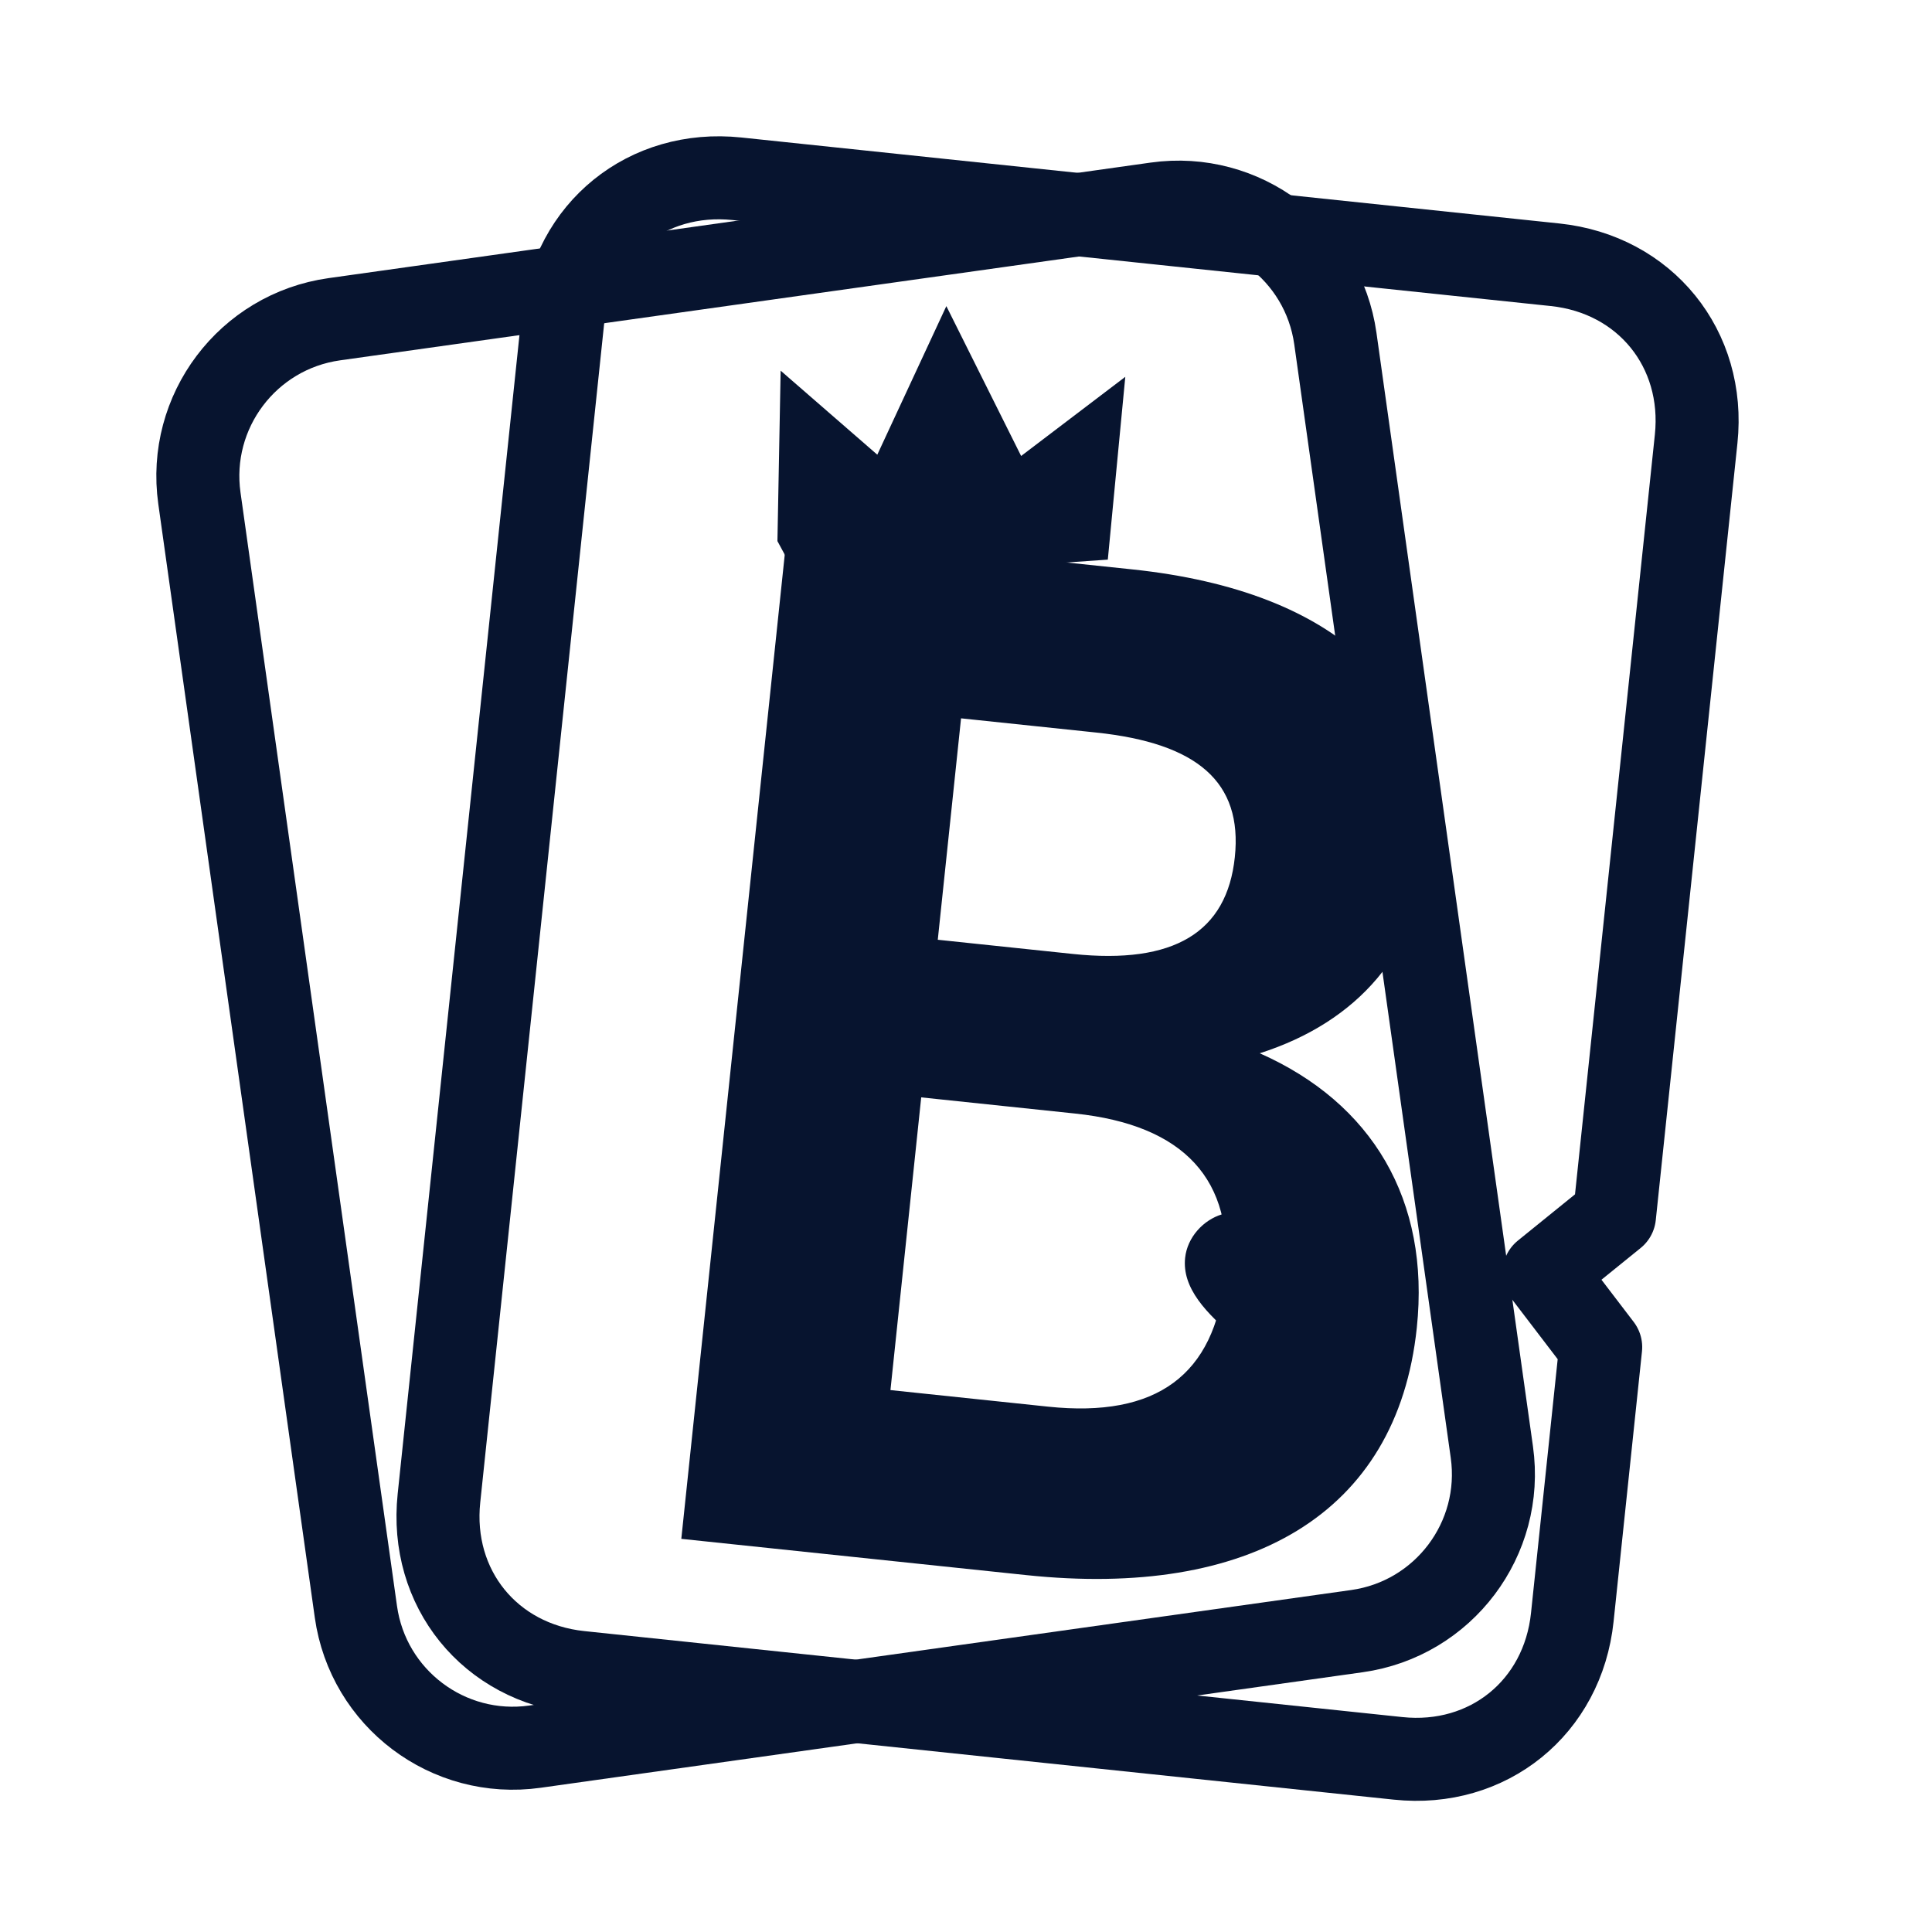
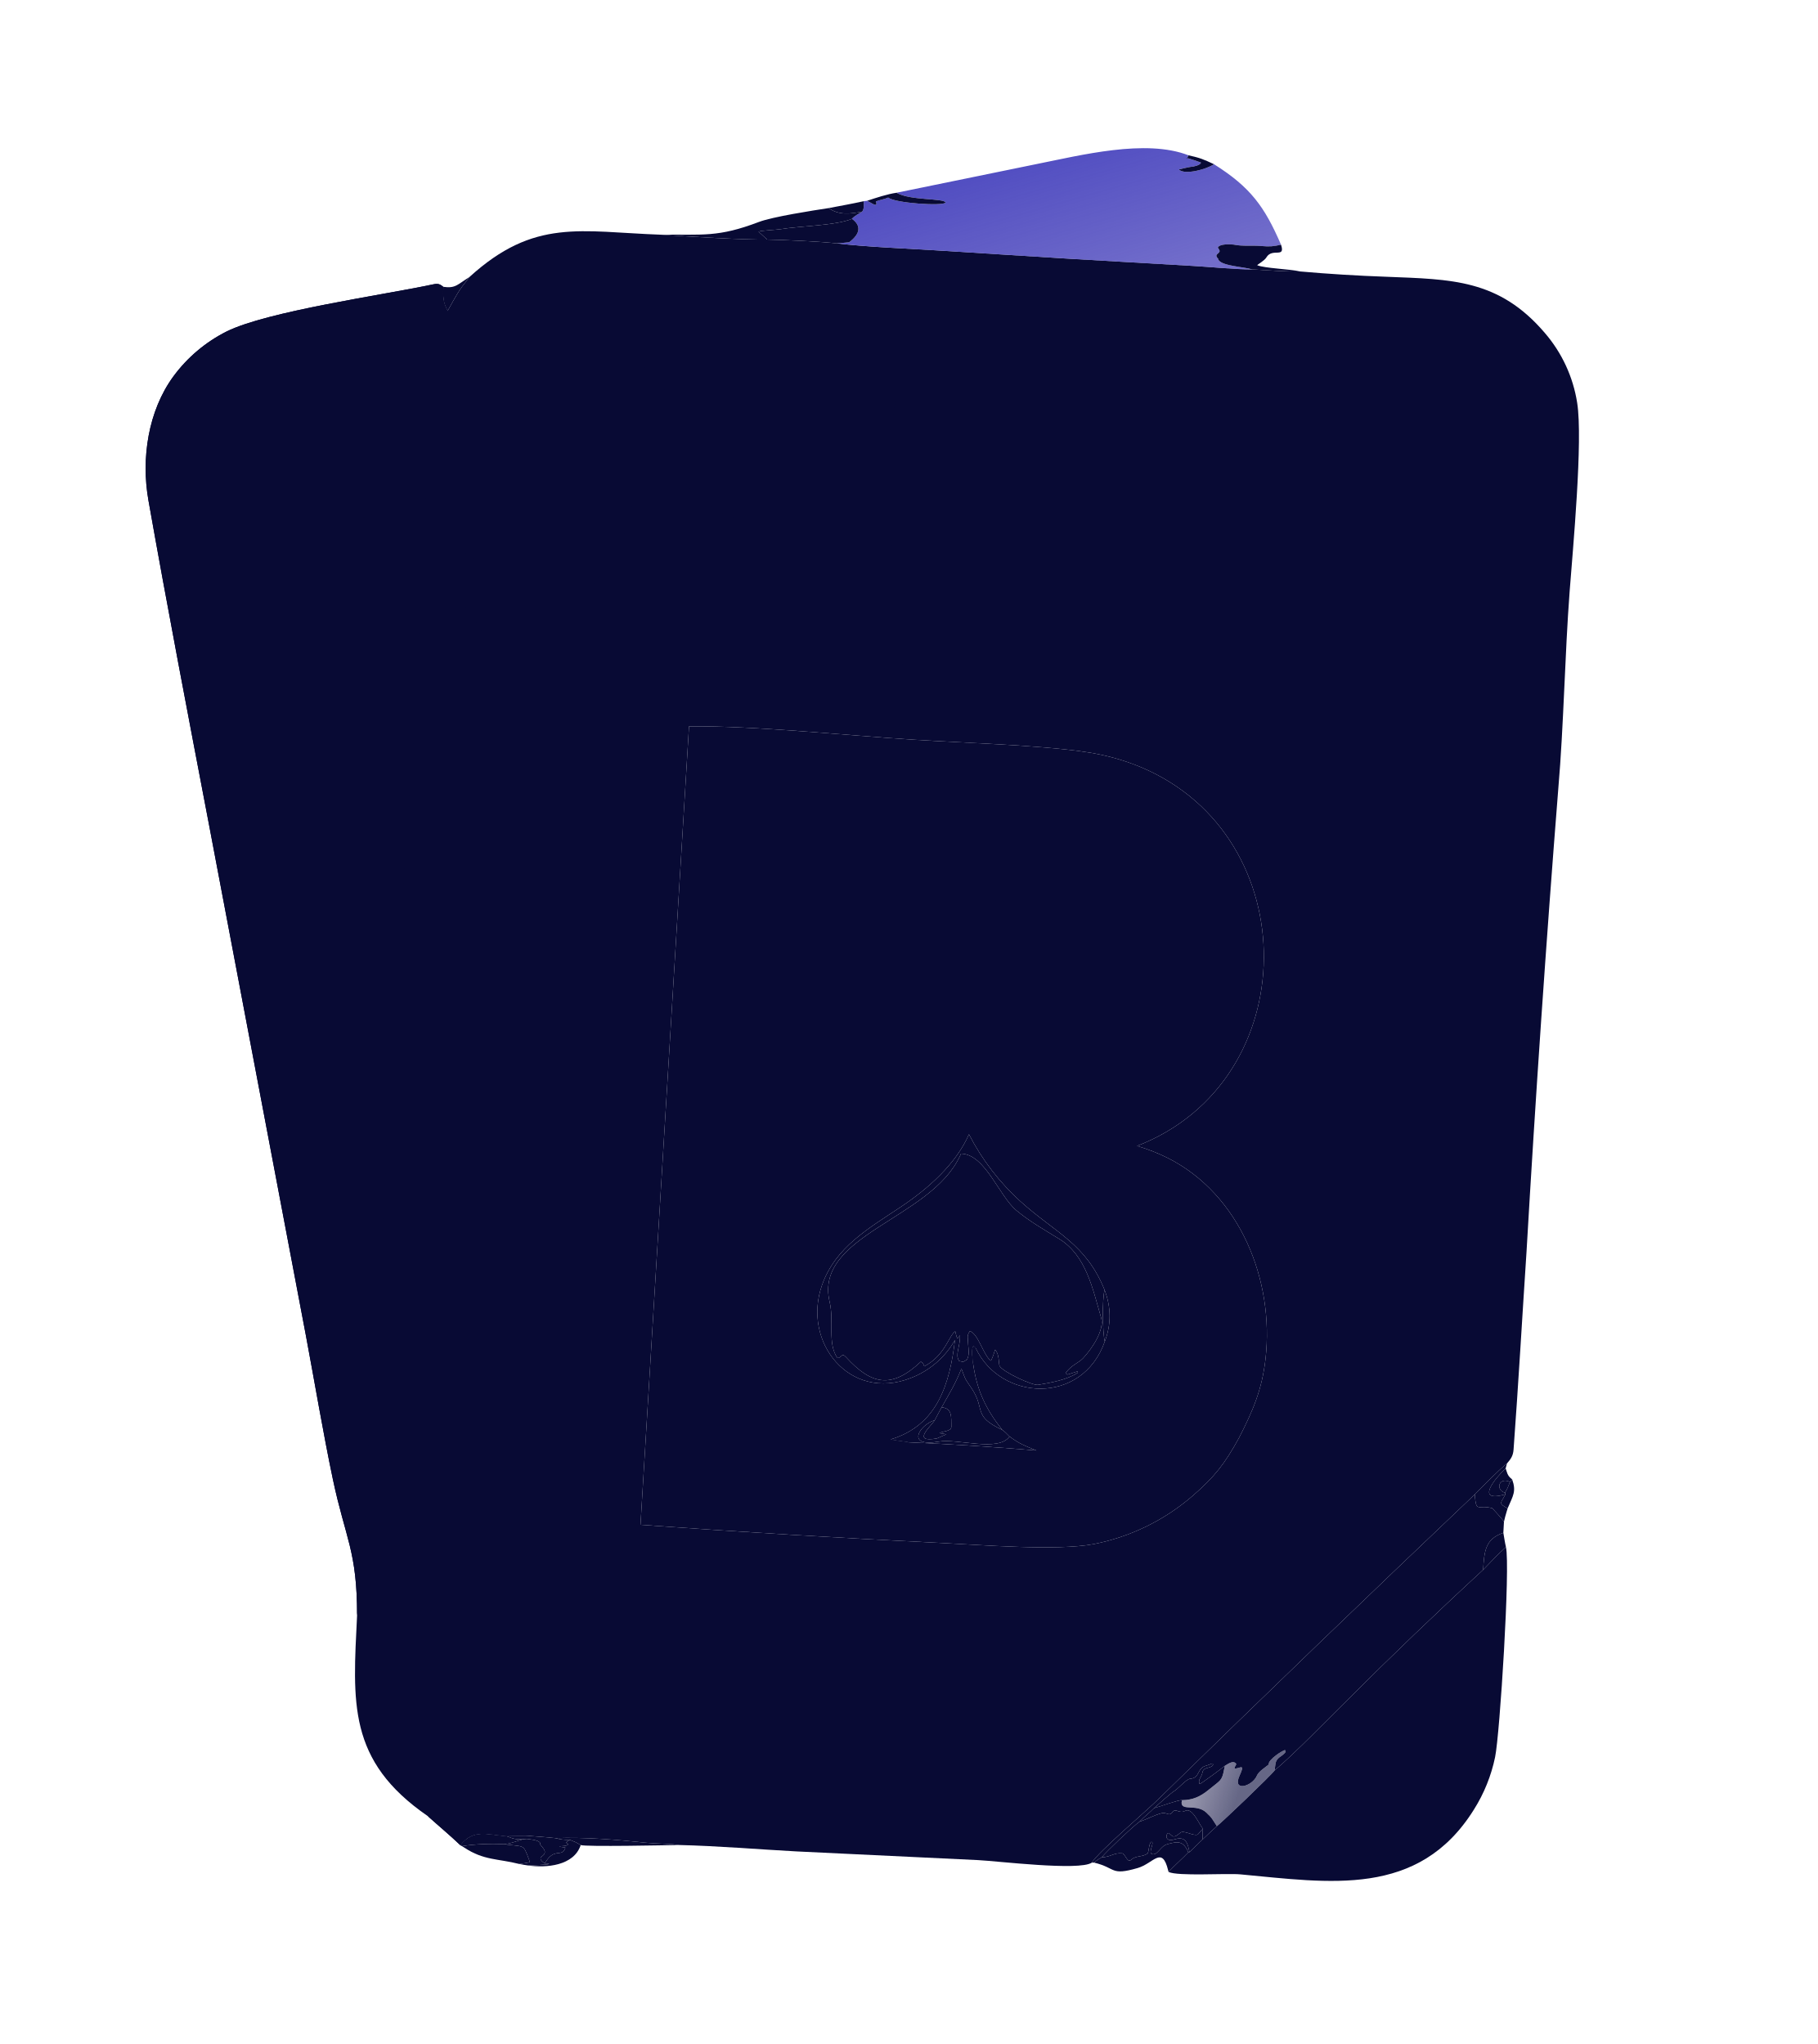
- <svg xmlns="http://www.w3.org/2000/svg" viewBox="0 0 512 512">
-   <g fill="none" stroke="#07142F" stroke-width="22">
-     <rect x="72" y="68" width="304" height="382" rx="42" transform="rotate(-8 220 258)" />
-     <path stroke-linejoin="round" d="M174 58h218c24 0 42 18 42 42v207l-17 17 17 18v72c0 24-18 42-42 42H174c-24 0-42-18-42-42V100c0-24 18-42 42-42Z" transform="rotate(6 286 256)" />
-   </g>
-   <g transform="rotate(6 286 256)" fill="#07142F">
-     <path fill-rule="evenodd" d="M197 150h92c55 0 86 24 86 66 0 27-14 47-39 58 31 10 49 34 49 68 0 50-37 76-96 76h-92V150Zm51 44v59h36c27 0 40-10 40-30 0-20-13-29-40-29h-36Zm0 101v78h42c29 0 43-13 43-39 0-26-15-39-44-39h-41Z" />
-     <path d="m193 145 4-45 24 24 21-38 17 41 29-19-8 48h-82l-5-11Z" transform="rotate(-10 236 139)" />
-     <path d="M331 323c8-13 23-4 23 7 0 8-7 14-16 20-9-6-16-12-16-20 0-11 15-20 23-7 2-5 5-9 8-13 3 4 6 8 8 13Zm7 23c2 14 8 21 18 27h-36c10-6 16-13 18-27Z" />
-   </g>
+ <svg xmlns="http://www.w3.org/2000/svg" viewBox="256 224 512 576">
+   <path fill="#080A34" d="M388.259 302.058C406.576 285.399 419.5 289.33 442.245 290.142C449.264 290.648 465.791 291.622 472.148 291.508C476.618 291.568 487.529 292.091 491.73 292.586C500.211 293.576 510.504 293.994 519.1 294.511L557.466 296.926L592.064 298.936C597 299.223 604.104 299.926 608.813 299.922C612.81 300.152 618.447 300.577 622.254 300.495C630.349 301.207 638.462 301.705 646.584 301.991C664.871 302.725 678.262 302.632 691.221 317.826C696.038 323.413 699.195 330.237 700.333 337.526C701.997 348.112 699.108 378.846 698.209 390.677C696.855 408.505 696.542 428.552 695.03 446.033C691.579 489.563 688.59 533.129 686.064 576.722C684.839 595.255 683.781 613.97 682.411 632.503C682.284 634.233 681.665 635.124 680.56 636.397C677.849 638.575 674.051 642.581 671.471 645.135C641.616 673.479 611.971 702.042 582.536 730.821C578.678 734.616 565.572 745.71 563.576 748.907C559.985 751.267 537.09 748.45 531.551 748.178L480.267 745.722C469.096 745.119 458.485 744.192 447.26 743.922C444.087 743.475 441.134 743.609 438.002 743.282C429.718 742.416 420.713 741.674 412.398 741.978C409.857 741.689 407.632 741.571 405.116 741.359C402.734 741.341 401.135 741.3 398.747 741.445C393.274 740.977 389.305 739.315 385.677 743.966C382.741 741.153 379.475 738.454 376.518 735.783C353.826 720.146 355.404 703.779 356.6 679.201C356.609 661.008 353.323 657.639 349.792 640.921C347.089 628.123 344.622 613.374 342.167 600.305L314.82 456.087C309.027 425.728 303.199 395.419 297.813 364.981C295.728 353.197 297.717 339.789 304.867 330.04C308.795 324.713 313.923 320.386 319.835 317.412C331.343 311.704 363.845 307.16 378.046 304.128C379.491 303.819 379.971 304.097 380.892 304.826C380.807 307.857 380.771 309.046 382.105 311.613C384.777 306.884 384.834 306.403 388.259 302.058ZM436.442 653.689C464.553 655.718 492.687 657.419 520.838 658.791C532.572 659.353 553.531 661.094 564.107 659.131C574.368 657.126 583.929 652.482 591.85 645.658C598.145 640.248 601.097 636.423 605.009 629.283C608.978 621.579 611.564 615.564 612.541 606.828C615.001 584.845 605.404 560.597 584.94 550.291C582.173 548.925 579.294 547.799 576.334 546.926C623.579 528.673 623.984 459.771 577.432 440.192C572.275 438.052 566.863 436.588 561.331 435.836C548.576 433.981 527.289 433.321 513.687 432.467C494.605 431.269 468.819 428.493 450.113 428.691L436.442 653.689Z" />
+   <path fill="#080A34" d="M356.6 679.201C356.609 661.008 353.323 657.639 349.792 640.921C347.089 628.123 344.622 613.374 342.167 600.305L314.82 456.087C309.027 425.728 303.199 395.419 297.813 364.981C295.728 353.197 297.717 339.789 304.867 330.04C308.795 324.713 313.923 320.386 319.835 317.412C331.343 311.704 363.845 307.16 378.046 304.128C379.491 303.819 379.971 304.097 380.892 304.826C380.807 307.857 380.771 309.046 382.105 311.613C377.691 322.625 377.712 332.971 377.062 344.661C376.559 353.697 375.79 362.833 375.475 371.865C369.048 369.771 363.504 369.235 356.744 368.781C363.487 372.875 369.714 376.044 375.212 381.899C372.806 437.097 367.873 493.917 364.831 549.278C363.319 578.065 361.583 606.84 359.622 635.599C358.835 647.875 358.266 667.66 356.6 679.201Z" />
+   <path fill="#080A34" d="M430.142 319.248C435.32 325.25 446.599 337.369 450.968 343.256C448.37 346.157 445.544 348.942 446.156 353.078C448.205 366.925 467.519 373.157 478.822 372.912C496.113 361.24 495.657 333.728 514.65 319.825C507.708 336.036 504.669 348.768 505.768 366.77C506.935 385.863 513.417 398.042 521.657 414.541C504.507 406.274 471.659 412.739 454.29 418.92C437.152 425.02 417.007 436.209 406.602 451.43C404.043 426.519 394.851 398.59 375.212 381.899C369.714 376.044 363.487 372.875 356.744 368.781C363.504 369.235 369.048 369.771 375.475 371.865C387.51 380.751 402.658 390.443 417.211 393.798C425.66 387.526 432.386 377.731 433.831 367.2C434.91 359.331 432.749 353.07 424.186 352.223C423.335 350.442 429.376 323.481 430.142 319.248Z" />
+   <path fill="#080A34" d="M376.518 735.783C380.57 736.713 383.346 738.508 388.364 739.569C394.72 740.912 399.086 740.631 405.116 741.359C402.734 741.341 401.135 741.3 398.747 741.445C393.274 740.977 389.305 739.315 385.677 743.966C382.741 741.153 379.475 738.454 376.518 735.783Z" />
+   <path fill="#080A34" d="M450.113 428.691C468.819 428.493 494.605 431.269 513.687 432.467C527.289 433.321 548.576 433.981 561.331 435.836C566.863 436.588 572.275 438.052 577.432 440.192C623.984 459.771 623.579 528.673 576.334 546.926C579.294 547.799 582.173 548.925 584.94 550.291C605.404 560.597 615.001 584.845 612.541 606.828C611.564 615.564 608.978 621.579 605.009 629.283C601.097 636.423 598.145 640.248 591.85 645.658C583.929 652.482 574.368 657.126 564.107 659.131C553.531 661.094 532.572 659.353 520.838 658.791C492.687 657.419 464.553 655.718 436.442 653.689L450.113 428.691ZM506.892 629.633C508.821 630.073 510.121 630.107 512.02 630.445C524.018 630.971 536.004 631.739 547.971 632.749C544.669 631.381 543.303 630.933 540.418 628.811C539.715 628.129 539.168 627.479 538.358 626.946C533.678 621.012 531.242 615.82 530.168 608.4C530.038 607.596 529.526 603.652 530.298 603.335C530.555 603.505 530.695 603.682 530.907 603.936C537.91 618.799 560.867 620.079 567.247 602.042C569.114 597.156 569.029 592.33 567.18 587.476C561.885 574.416 553.444 571.522 543.568 562.621C537.6 557.23 532.659 550.802 528.983 543.649C525.282 552.109 517.369 559.034 509.822 564.081C500.834 570.093 491.369 575.36 487.567 586.184C481.924 602.25 495.416 619.044 512.543 612.343C517.831 610.33 522.251 606.534 525.039 601.61C523.579 613.782 520.225 625.673 506.892 629.633Z" />
+   <path fill="#080A34" d="M525.039 601.61C522.251 606.534 517.831 610.33 512.543 612.343C495.416 619.044 481.924 602.25 487.567 586.184C491.369 575.36 500.834 570.093 509.822 564.081C517.369 559.034 525.282 552.109 528.983 543.649C532.659 550.802 537.6 557.23 543.568 562.621C553.444 571.522 561.885 574.416 567.18 587.476C566.509 590.223 566.576 599.285 567.247 602.042C560.867 620.079 537.91 618.799 530.907 603.936C530.695 603.682 530.555 603.505 530.298 603.335C529.526 603.652 530.038 607.596 530.168 608.4C531.242 615.82 533.678 621.012 538.358 626.946C529.852 622.929 533.764 621.217 529.69 615.175C527.775 612.336 528.225 613.325 526.859 609.688C525.118 614.079 523.54 616.545 521.278 620.584C520.629 621.832 519.968 622.941 519.338 624.216C514.996 625.523 511.075 631.936 520.504 630.242C525.711 629.307 537.251 633.276 540.418 628.811C543.303 630.933 544.669 631.381 547.971 632.749C536.004 631.739 524.018 630.971 512.02 630.445C510.121 630.107 508.821 630.073 506.892 629.633C520.225 625.673 523.579 613.782 525.039 601.61ZM528.756 602.875C528.7 600.821 528.301 600.4 529.254 599.1C531.736 600.014 533.09 606.111 535.192 607.457C535.777 606.183 535.938 605.655 536.348 604.347C537.604 605.614 537.311 608.418 537.618 608.954C538.568 610.62 546.889 614.501 548.457 614.246C552.244 613.628 556.558 612.829 559.629 610.848L559.66 610.427L556.731 611.36L556.186 610.958C557.844 608.634 559.824 608.138 561.131 606.748C563.456 604.274 567.261 598.868 566.211 595.3C563.837 587.234 562.036 577.821 554.385 573.117C549.986 570.413 546.192 568.276 542.376 565.126C537.429 561.042 533.618 549.302 526.746 549.092L526.455 549.736C518.189 567.615 485.264 572.018 489.729 590.872C491.033 596.379 489.05 602.633 491.938 606.699C493.313 606.574 493.045 605.014 494.381 606.473C501.577 614.338 507.259 615.391 515.436 607.718C516.284 608.317 515.901 607.968 516.393 609.03C522.324 605.924 523.388 600.179 525.119 599.181L525.308 599.944C525.548 600.88 525.406 600.526 525.737 601.178L526.476 600.31C526.491 603.724 525.003 605.693 526.208 607.521C527.717 607.829 527.003 607.921 528.411 607.154C529.154 605.756 528.862 604.503 528.756 602.875Z" />
+   <path fill="#080A34" d="M526.746 549.092C533.618 549.302 537.429 561.042 542.376 565.126C546.192 568.276 549.986 570.413 554.385 573.117C562.036 577.821 563.837 587.234 566.211 595.3C567.261 598.868 563.456 604.274 561.131 606.748C559.824 608.138 557.844 608.634 556.186 610.958L556.731 611.36L559.66 610.427L559.629 610.848C556.558 612.829 552.244 613.628 548.457 614.246C546.889 614.501 538.568 610.62 537.618 608.954C537.311 608.418 537.604 605.614 536.348 604.347C535.938 605.655 535.777 606.183 535.192 607.457C533.09 606.111 531.736 600.014 529.254 599.1C528.301 600.4 528.7 600.821 528.756 602.875C528.862 604.503 529.154 605.756 528.411 607.154C527.003 607.921 527.717 607.829 526.208 607.521C525.003 605.693 526.491 603.724 526.476 600.31L525.737 601.178C525.406 600.526 525.548 600.88 525.308 599.944L525.119 599.181C523.388 600.179 522.324 605.924 516.393 609.03C515.901 607.968 516.284 608.317 515.436 607.718C507.259 615.391 501.577 614.338 494.381 606.473C493.045 605.014 493.313 606.574 491.938 606.699C489.05 602.633 491.033 596.379 489.729 590.872C485.264 572.018 518.189 567.615 526.455 549.736L526.746 549.092Z" />
+   <path fill="#080A34" d="M504.646 475.969C517.824 477.529 531.758 476.386 544.746 478.767C553.217 480.319 559.714 490.815 557.175 499.049C555.919 503.124 554.297 505.065 551.413 507.941C540.985 514.84 516.165 510.247 502.843 509.95C502.834 500.628 504.143 485.75 504.646 475.969Z" />
+   <path fill="#080A34" d="M526.859 609.688C528.225 613.325 527.775 612.336 529.69 615.175C533.764 621.217 529.852 622.929 538.358 626.946C539.168 627.479 539.715 628.129 540.418 628.811C537.251 633.276 525.711 629.307 520.504 630.242C511.075 631.936 514.996 625.523 519.338 624.216C518.361 625.868 512.587 630.672 519.967 629.346C519.975 629.344 522.593 628.185 522.574 628.204C522.04 628.019 521.053 628.025 520.752 627.83C521.326 627.303 524.054 627.45 524.015 626.034C523.943 623.453 524.406 620.875 521.278 620.584C523.54 616.545 525.118 614.079 526.859 609.688Z" />
+   <path fill="#080A34" d="M521.278 620.584C524.406 620.875 523.943 623.453 524.015 626.034C524.054 627.45 521.326 627.303 520.752 627.83C521.053 628.025 522.04 628.019 522.574 628.204C522.593 628.185 519.975 629.344 519.967 629.346C512.587 630.672 518.361 625.868 519.338 624.216C519.968 622.941 520.629 621.832 521.278 620.584Z" />
+   <path fill="#080A34" d="M567.18 587.476C569.029 592.33 569.114 597.156 567.247 602.042C566.576 599.285 566.509 590.223 567.18 587.476Z" />
+   <path fill="#080A34" d="M530.168 608.4C530.038 607.596 529.526 603.652 530.298 603.335C530.555 603.505 530.695 603.682 530.907 603.936C530.696 605.343 530.46 606.339 530.813 607.717C530.851 607.865 530.91 608.1 530.803 608.235C530.69 608.376 530.191 608.396 530.168 608.4Z" />
+   <path fill="#080A34" d="M512.02 630.445C510.373 630.515 508.311 630.752 506.697 630.41C506.502 630.368 506.125 630.275 506.027 630.069C505.997 630.004 505.994 629.895 506.035 629.833C506.177 629.624 506.8 629.643 506.892 629.633C508.821 630.073 510.121 630.107 512.02 630.445Z" />
+   <path fill="#080A34" d="M680.264 659.955C681.523 665.335 678.561 712.674 677.208 719.156C676.123 724.399 674.103 729.403 671.245 733.931C655.647 758.938 630.406 754.498 605.494 752.202C601.487 751.832 587.767 752.788 585.209 751.504C587.155 749.422 589.003 747.868 590.783 745.987L591.111 745.927C592.33 744.72 593.564 743.528 594.814 742.353C596.127 741.081 597.466 739.835 598.83 738.617C600.176 737.599 614.084 724.323 615.084 722.914C621.124 717.794 629.723 708.841 635.626 703.034C648.109 690.554 660.85 678.334 673.839 666.381C676.119 664.085 677.826 662.12 680.264 659.955Z" />
+   <defs>
+     <linearGradient id="a" x1="562.588" x2="551.068" y1="306.959" y2="266.574" gradientUnits="userSpaceOnUse">
+       <stop offset="0" stop-color="#3A34B6" stop-opacity="0.718" />
+       <stop offset="1" stop-color="#3F3BBB" stop-opacity="0.906" />
+     </linearGradient>
+   </defs>
+   <path fill="url(#a)" d="M508.574 278.318L548.04 270.231C560.405 267.772 578.757 263.059 590.842 267.767C590.653 268.148 590.449 268.391 590.543 268.782C589.198 267.916 594.768 269.988 594.326 269.796C594.31 270.534 592.141 271.015 591.509 271.021C591.173 271.024 588.16 271.731 588.159 271.733L588.156 271.789C589.816 273.396 595.935 271.69 598.016 270.277C608.368 276.805 612.253 282.237 616.902 292.958C614.783 293.439 613.658 293.545 611.499 293.339C608.907 293.091 606.167 293.484 603.496 292.921C602.424 292.82 599.708 292.687 599.103 293.724C599.07 293.781 599.461 294.328 599.489 294.381C600.121 295.571 597.648 295.429 599.245 296.966L599.168 296.976C599.703 298.974 606.541 299.182 608.813 299.922C604.104 299.926 597 299.223 592.064 298.936L557.466 296.926L519.1 294.511C510.504 293.994 500.211 293.576 491.73 292.586C492.257 292.533 495.166 292.317 495.234 292.266C498.491 289.802 498.606 287.533 496.023 285.665C496.611 284.916 497.991 284.198 498.877 283.643C499.512 282.992 499.303 281.618 499.369 280.68L500.293 280.576C501.461 281.119 503.47 282.748 502.761 280.761C503.894 280.312 505.118 280.193 506.225 279.666C508.088 281.256 521.638 282.136 522.394 281.093C522.119 279.803 512.471 280.592 508.574 278.318Z" />
+   <path fill="#080A34" d="M563.576 748.907C565.572 745.71 578.678 734.616 582.536 730.821C611.971 702.042 641.616 673.479 671.471 645.135C671.929 650.572 672.232 647.858 676.44 649.027C676.338 648.999 679.434 652.183 679.705 652.85L679.533 655.947C674.417 657.676 674.156 661.151 673.839 666.381C660.85 678.334 648.109 690.554 635.626 703.034C629.723 708.841 621.124 717.794 615.084 722.914C615.113 722.707 615.142 722.5 615.171 722.293L615.286 721.323C615.577 719.031 617.004 719.29 618.212 717.68L617.995 717.245L618.197 717.161C617.604 717.013 613.092 719.964 613.461 721.234C612.471 722.053 610.599 723.19 610.112 724.36C608.847 727.402 603.055 729.116 605.223 724.368C606.814 720.885 605.481 722.27 604 722.381C603.921 722.336 603.841 722.292 603.762 722.247C603.843 721.795 604.261 721.522 604.261 721.04C603.412 719.858 601.674 721.295 601.056 721.623C600.338 722.253 594.277 726.743 593.965 726.73C593.377 725.499 594.546 724.814 594.771 723.461C595.047 721.804 597.062 722.497 597.75 721.361C597.738 721.269 597.725 721.177 597.713 721.085C597.47 720.764 596.95 721.212 596.7 721.281C596.367 721.389 596.035 721.497 595.702 721.605C593.176 722.308 594.108 725.04 591.318 725.252C590.127 725.342 587.709 728.378 586.493 728.91C585.074 730.043 582.462 732.327 581.131 733.53C579.827 734.897 578.541 735.726 577.002 737.383C575.057 738.751 567.932 745.543 566.37 747.408C565.444 747.917 565.051 748.229 564.172 748.869L563.576 748.907Z" />
+   <path fill="#080A34" d="M577.002 737.383C579.255 736.614 581.032 735.548 583.241 734.969C584.78 734.574 585.295 736.045 586.384 734.597C587.255 733.438 588.184 735.214 589.886 734.304C591.915 733.219 593.791 738.042 594.899 739.365C594.351 739.788 593.594 740.899 593.422 740.975C592.229 741.502 589.453 739.595 588.482 740.49C586.046 742.735 586.097 740.612 585.006 740.552C584.212 741.398 584.589 743.052 586.742 742.372C589.457 741.514 590.412 742.57 590.955 745.207L591.111 745.927L590.783 745.987C589.362 742.687 587.839 742.848 584.804 743.718C582.852 744.278 582.088 746.997 580.511 746.476C579.382 745.929 581.497 742.977 580.321 743.048C579.625 743.534 579.679 746.039 579.255 746.345C577.851 747.361 575.994 746.853 574.7 748.083C573.495 749.097 573.074 746.347 572.12 746.272C569.706 746.082 569.13 747.243 566.37 747.408C567.932 745.543 575.057 738.751 577.002 737.383Z" />
+   <defs>
+     <linearGradient id="b" x1="594.147" x2="604.812" y1="726.3" y2="730.036" gradientUnits="userSpaceOnUse">
+       <stop offset="0" stop-color="#08083D" stop-opacity="0.447" />
+       <stop offset="1" stop-color="#06083B" stop-opacity="0.616" />
+     </linearGradient>
+   </defs>
+   <path fill="url(#b)" d="M601.056 721.623C601.674 721.295 603.412 719.858 604.261 721.04C604.261 721.522 603.843 721.795 603.762 722.247C603.841 722.292 603.921 722.336 604 722.381C605.481 722.27 606.814 720.885 605.223 724.368C603.055 729.116 608.847 727.402 610.112 724.36C610.599 723.19 612.471 722.053 613.461 721.234C613.092 719.964 617.604 717.013 618.197 717.161L617.995 717.245L618.212 717.68C617.004 719.29 615.577 719.031 615.286 721.323L615.171 722.293C615.142 722.5 615.113 722.707 615.084 722.914C614.084 724.323 600.176 737.599 598.83 738.617C597.522 736.662 597.614 736.424 595.844 734.773C592.911 732.037 588.103 734.826 588.994 731.286C592.049 731.249 594.177 730.289 596.559 728.326C599.868 725.597 600.247 725.97 600.877 722.55L601.056 721.623Z" />
+   <path fill="#080A34" d="M442.245 290.142C454.056 290.003 458.211 290.961 469.84 286.535C473.649 285.085 485.076 283.301 489.469 282.639C492.311 284.71 495.596 284.279 498.877 283.643C497.991 284.198 496.611 284.916 496.023 285.665C491.566 287.58 481.28 287.684 476 288.569C474.655 288.794 470.525 288.933 469.742 289.263L469.721 289.304C469.736 289.349 471.982 291.356 472.148 291.508C465.791 291.622 449.264 290.648 442.245 290.142Z" />
+   <path fill="#080A34" d="M496.023 285.665C498.606 287.533 498.491 289.802 495.234 292.266C495.166 292.317 492.257 292.533 491.73 292.586C487.529 292.091 476.618 291.568 472.148 291.508C471.982 291.356 469.736 289.349 469.721 289.304L469.742 289.263C470.525 288.933 474.655 288.794 476 288.569C481.28 287.684 491.566 287.58 496.023 285.665Z" />
+   <path fill="#080A34" d="M566.37 747.408C569.13 747.243 569.706 746.082 572.12 746.272C573.074 746.347 573.495 749.097 574.7 748.083C575.994 746.853 577.851 747.361 579.255 746.345C579.679 746.039 579.625 743.534 580.321 743.048C581.497 742.977 579.382 745.929 580.511 746.476C582.088 746.997 582.852 744.278 584.804 743.718C587.839 742.848 589.362 742.687 590.783 745.987C589.003 747.868 587.155 749.422 585.209 751.504L585.081 751.004C583.36 744.043 580.984 749.112 576.523 750.407C568.724 752.673 570.577 750.389 564.172 748.869C565.051 748.229 565.444 747.917 566.37 747.408Z" />
+   <path fill="#080A34" d="M616.902 292.958C618.211 296.934 614.413 293.722 612.77 296.549C612.243 297.456 610.239 298.556 610.185 298.739C612.439 299.644 619.224 299.778 622.254 300.495C618.447 300.577 612.81 300.152 608.813 299.922C606.541 299.182 599.703 298.974 599.168 296.976L599.245 296.966C597.648 295.429 600.121 295.571 599.489 294.381C599.461 294.328 599.07 293.781 599.103 293.724C599.708 292.687 602.424 292.82 603.496 292.921C606.167 293.484 608.907 293.091 611.499 293.339C613.658 293.545 614.783 293.439 616.902 292.958Z" />
+   <path fill="#080A34" d="M581.131 733.53C582.462 732.327 585.074 730.043 586.493 728.91C587.709 728.378 590.127 725.342 591.318 725.252C594.108 725.04 593.176 722.308 595.702 721.605C596.035 721.497 596.367 721.389 596.7 721.281C596.95 721.212 597.47 720.764 597.713 721.085C597.725 721.177 597.738 721.269 597.75 721.361C597.062 722.497 595.047 721.804 594.771 723.461C594.546 724.814 593.377 725.499 593.965 726.73C594.277 726.743 600.338 722.253 601.056 721.623L600.877 722.55C600.247 725.97 599.868 725.597 596.559 728.326C594.177 730.289 592.049 731.249 588.994 731.286C587.948 731.184 582.918 733.084 581.131 733.53Z" />
+   <path fill="#080A34" d="M398.024 743.706C403.955 744.505 403.328 743.495 405.122 748.255C405.213 748.498 405.245 748.468 405.231 748.703C404.904 748.974 402.914 749.144 402.291 749.268C396.257 747.735 392.334 748.297 386.834 744.676L386.153 744.242C389.67 743.652 394.486 743.496 398.024 743.706Z" />
+   <path fill="#080A34" d="M581.131 733.53C582.918 733.084 587.948 731.184 588.994 731.286C588.103 734.826 592.911 732.037 595.844 734.773C597.614 736.424 597.522 736.662 598.83 738.617C597.466 739.835 596.127 741.081 594.814 742.353C594.791 741.179 594.75 740.537 594.899 739.365C593.791 738.042 591.915 733.219 589.886 734.304C588.184 735.214 587.255 733.438 586.384 734.597C585.295 736.045 584.78 734.574 583.241 734.969C581.032 735.548 579.255 736.614 577.002 737.383C578.541 735.726 579.827 734.897 581.131 733.53Z" />
+   <path fill="#080A34" d="M680.56 636.397L680.18 637.779C677.42 640.381 671.275 647.612 680.113 645.101C678.849 647.624 678.001 647.581 680.737 649.066L680.456 649.998C680.159 650.942 679.922 651.885 679.705 652.85C679.434 652.183 676.338 648.999 676.44 649.027C672.232 647.858 671.929 650.572 671.471 645.135C674.051 642.581 677.849 638.575 680.56 636.397Z" />
+   <path fill="#080A34" d="M398.747 741.445C401.135 741.3 402.734 741.341 405.116 741.359C407.632 741.571 409.857 741.689 412.398 741.978C414.181 742.376 414.685 742.5 416.537 742.459C416.366 742.578 415.709 742.951 415.487 743.251C415.497 743.259 416.029 743.691 416.063 743.739C415.642 744.289 414.346 744.222 413.742 744.256C413.748 744.309 413.753 744.362 413.759 744.414C414.241 744.499 414.708 744.568 415.196 744.607L415.263 744.674C414.412 747.639 412.079 744.379 409.501 749.107C408.981 748.747 407.547 747.895 408.756 747.048C410.739 745.661 408.085 744.169 408.152 743.572C408.179 743.528 408.205 743.484 408.231 743.44C407.781 742.444 405.292 742.354 404.389 742.204C401.528 742.383 401.143 742.39 398.747 741.445Z" />
+   <path fill="#080A34" d="M398.024 743.706L398.661 743.613C400.936 743.299 402.508 742.284 404.389 742.204C405.292 742.354 407.781 742.444 408.231 743.44C408.205 743.484 408.179 743.528 408.152 743.572C408.085 744.169 410.739 745.661 408.756 747.048C407.547 747.895 408.981 748.747 409.501 749.107C409.86 749.134 410.397 749.13 410.74 749.266C410.29 749.502 405.549 749.642 404.749 749.685C403.868 749.566 403.157 749.438 402.291 749.268C402.914 749.144 404.904 748.974 405.231 748.703C405.245 748.468 405.213 748.498 405.122 748.255C403.328 743.495 403.955 744.505 398.024 743.706Z" />
+   <path fill="#080A34" d="M412.398 741.978C420.713 741.674 429.718 742.416 438.002 743.282C441.134 743.609 444.087 743.475 447.26 743.922C443.961 743.989 421.002 744.454 419.603 743.939C418.352 743.167 417.922 743.014 416.537 742.459C414.685 742.5 414.181 742.376 412.398 741.978Z" />
+   <path fill="#080A34" d="M385.677 743.966C389.305 739.315 393.274 740.977 398.747 741.445C401.143 742.39 401.528 742.383 404.389 742.204C402.508 742.284 400.936 743.299 398.661 743.613L398.024 743.706C394.486 743.496 389.67 743.652 386.153 744.242C385.947 744.147 385.835 744.124 385.677 743.966Z" />
+   <path fill="#080A34" d="M416.537 742.459C417.922 743.014 418.352 743.167 419.603 743.939C417.673 749.804 409.89 750.426 404.749 749.685C405.549 749.642 410.29 749.502 410.74 749.266C410.397 749.13 409.86 749.134 409.501 749.107C412.079 744.379 414.412 747.639 415.263 744.674L415.196 744.607C414.708 744.568 414.241 744.499 413.759 744.414C413.753 744.362 413.748 744.309 413.742 744.256C414.346 744.222 415.642 744.289 416.063 743.739C416.029 743.691 415.497 743.259 415.487 743.251C415.709 742.951 416.366 742.578 416.537 742.459Z" />
+   <path fill="#080A34" d="M673.839 666.381C674.156 661.151 674.417 657.676 679.533 655.947C679.78 657.304 679.948 658.617 680.264 659.955C677.826 662.12 676.119 664.085 673.839 666.381Z" />
+   <path fill="#080A34" d="M508.574 278.318C512.471 280.592 522.119 279.803 522.394 281.093C521.638 282.136 508.088 281.256 506.225 279.666C505.118 280.193 503.894 280.312 502.761 280.761C503.47 282.748 501.461 281.119 500.293 280.576C502.931 279.717 505.819 278.732 508.574 278.318Z" />
+   <path fill="#080A34" d="M594.899 739.365C594.75 740.537 594.791 741.179 594.814 742.353C593.564 743.528 592.33 744.72 591.111 745.927L590.955 745.207C590.412 742.57 589.457 741.514 586.742 742.372C584.589 743.052 584.212 741.398 585.006 740.552C586.097 740.612 586.046 742.735 588.482 740.49C589.453 739.595 592.229 741.502 593.422 740.975C593.594 740.899 594.351 739.788 594.899 739.365Z" />
+   <path fill="#080A34" d="M380.892 304.826C384.358 305.337 384.894 304.144 388.259 302.058C384.834 306.403 384.777 306.884 382.105 311.613C380.771 309.046 380.807 307.857 380.892 304.826Z" />
+   <path fill="#080A34" d="M680.113 645.101C671.275 647.612 677.42 640.381 680.18 637.779L680.456 638.628C680.799 639.77 681.104 640.153 682.023 640.918L681.396 641.616C678.309 640.108 677.208 643.82 679.995 644.648L680.113 645.101Z" />
+   <path fill="#080A34" d="M489.469 282.639C492.866 281.973 495.976 281.454 499.369 280.68C499.303 281.618 499.512 282.992 498.877 283.643C495.596 284.279 492.311 284.71 489.469 282.639Z" />
+   <path fill="#080A34" d="M590.842 267.767C594.176 268.511 595.037 268.89 598.016 270.277C595.935 271.69 589.816 273.396 588.156 271.789L588.159 271.733C588.16 271.731 591.173 271.024 591.509 271.021C592.141 271.015 594.31 270.534 594.326 269.796C594.768 269.988 589.198 267.916 590.543 268.782C590.449 268.391 590.653 268.148 590.842 267.767Z" />
+   <path fill="#080A34" d="M681.396 641.616L682.023 640.918C683.213 644.272 682.298 645.431 680.737 649.066C678.001 647.581 678.849 647.624 680.113 645.101L679.995 644.648C680.741 643.368 680.873 643.012 681.396 641.616Z" />
+   <path fill="#080A34" d="M679.995 644.648C677.208 643.82 678.309 640.108 681.396 641.616C680.873 643.012 680.741 643.368 679.995 644.648Z" />
</svg>
